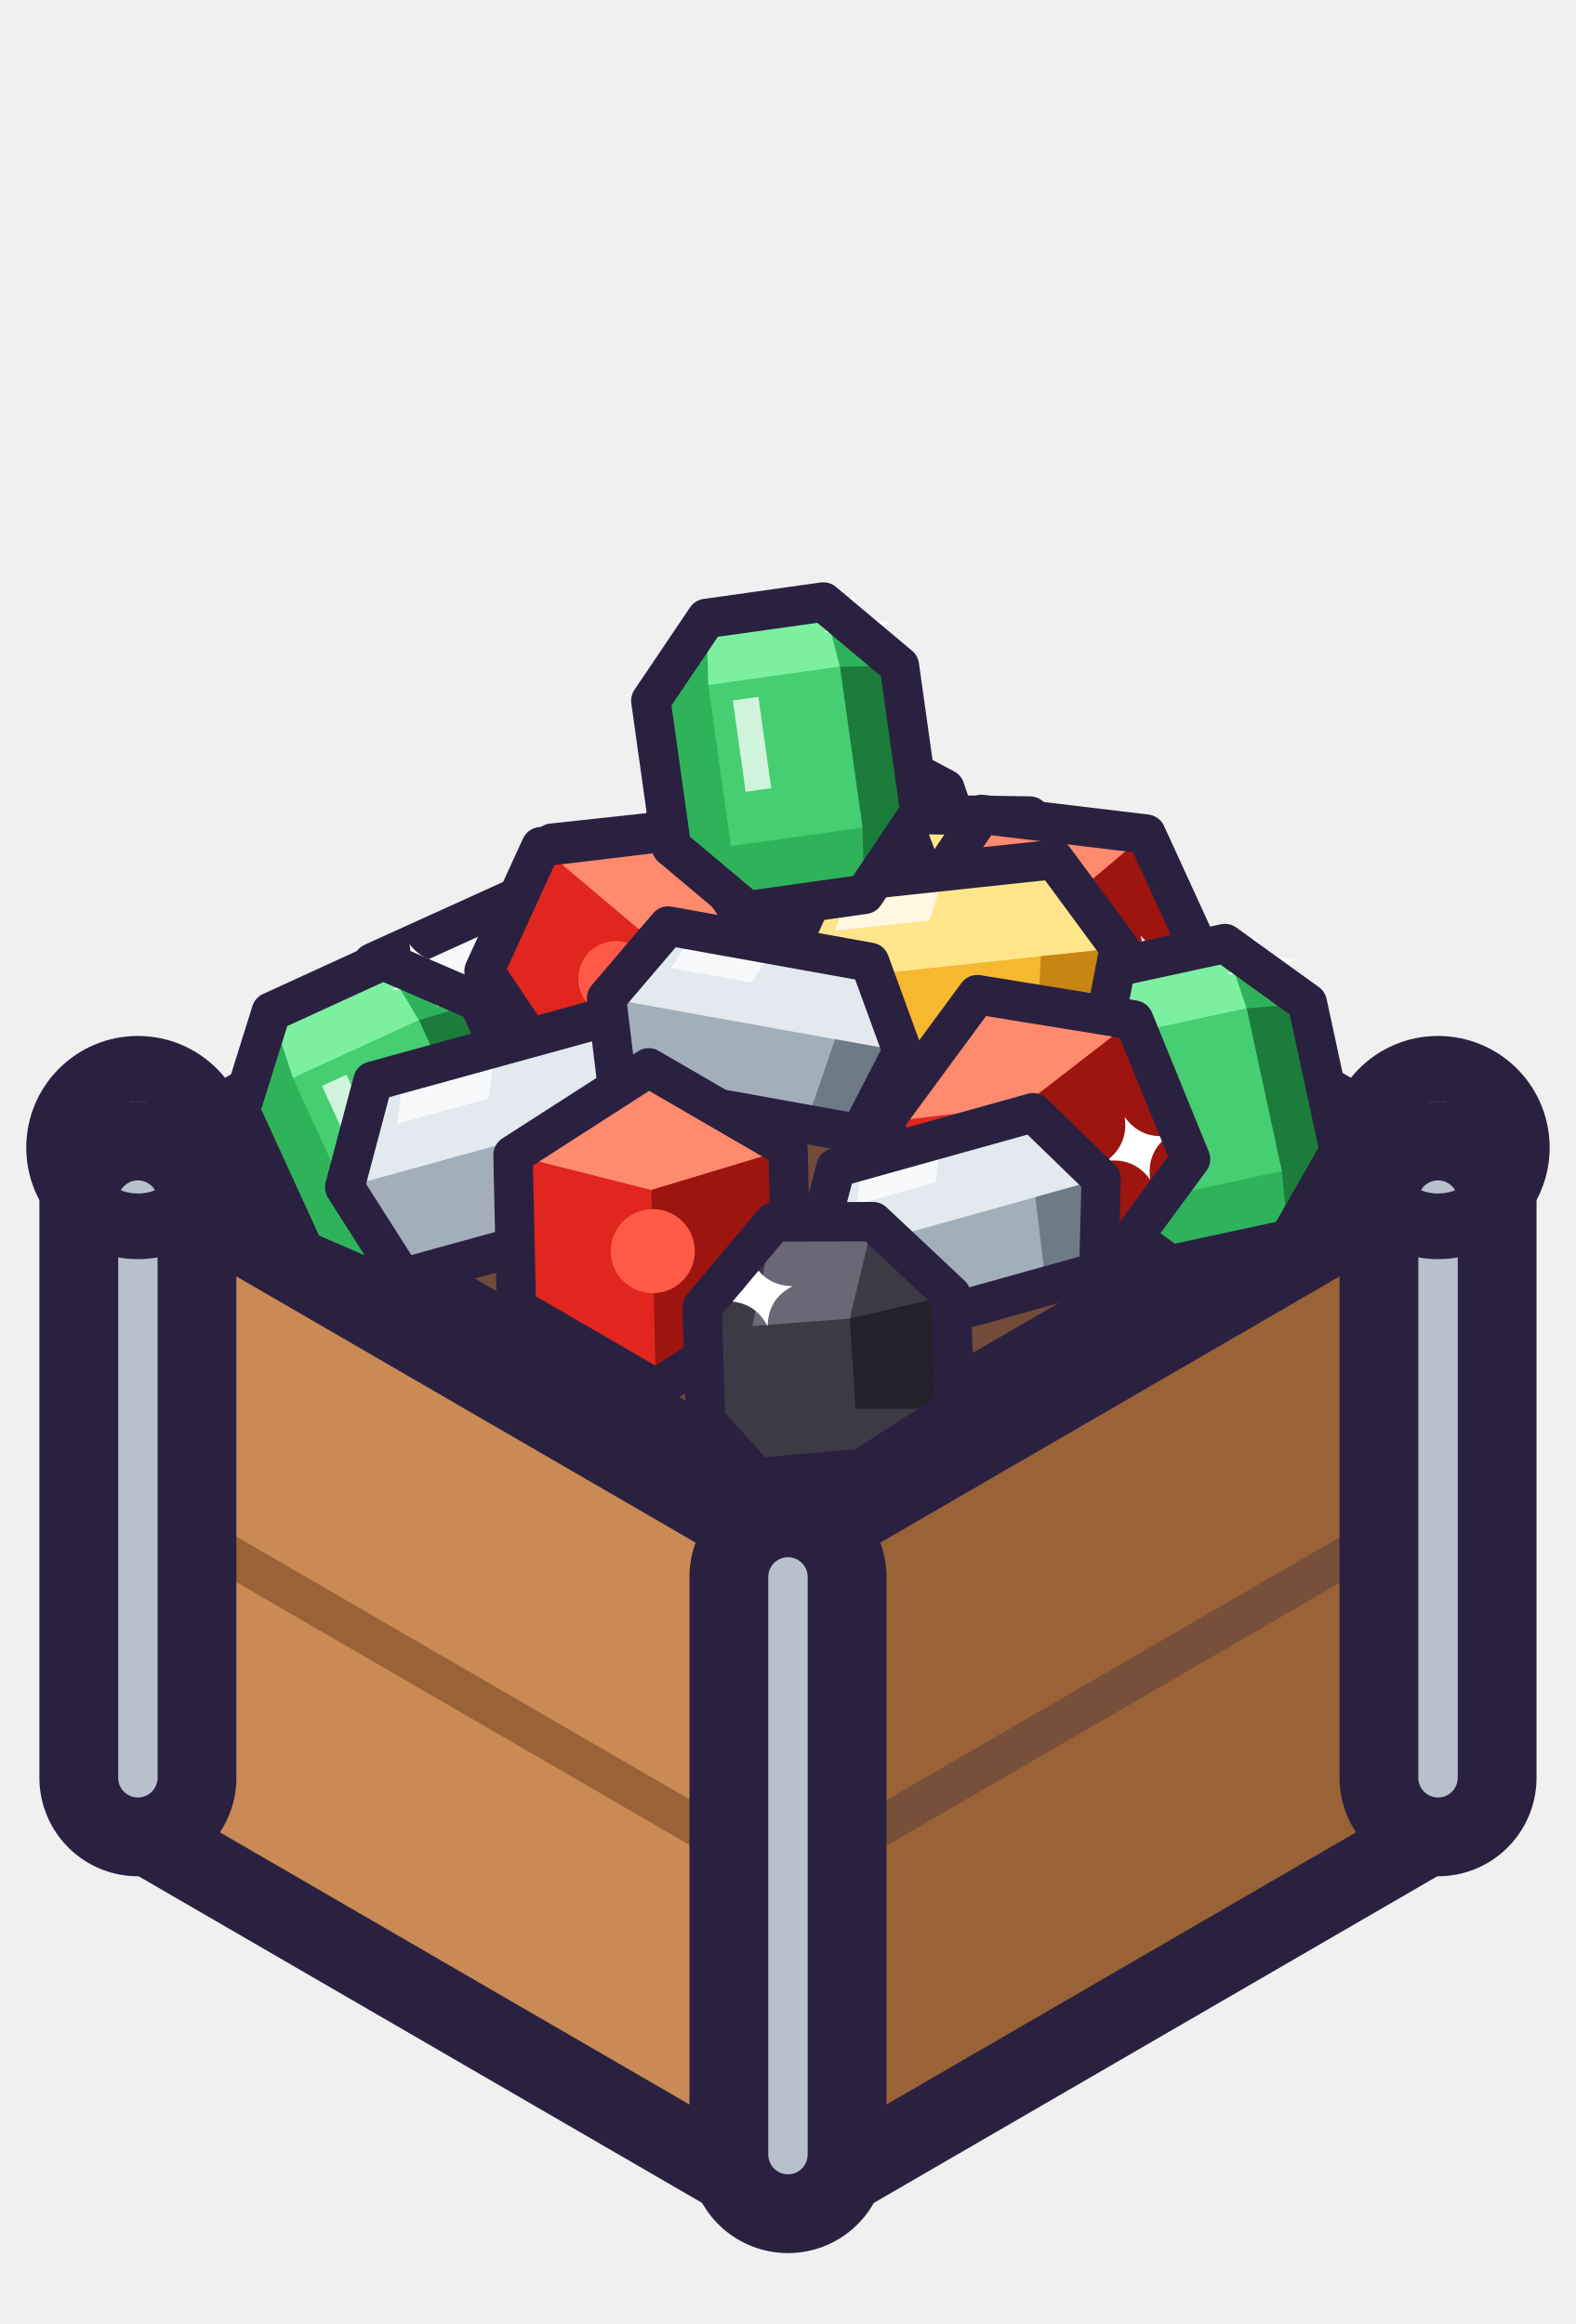
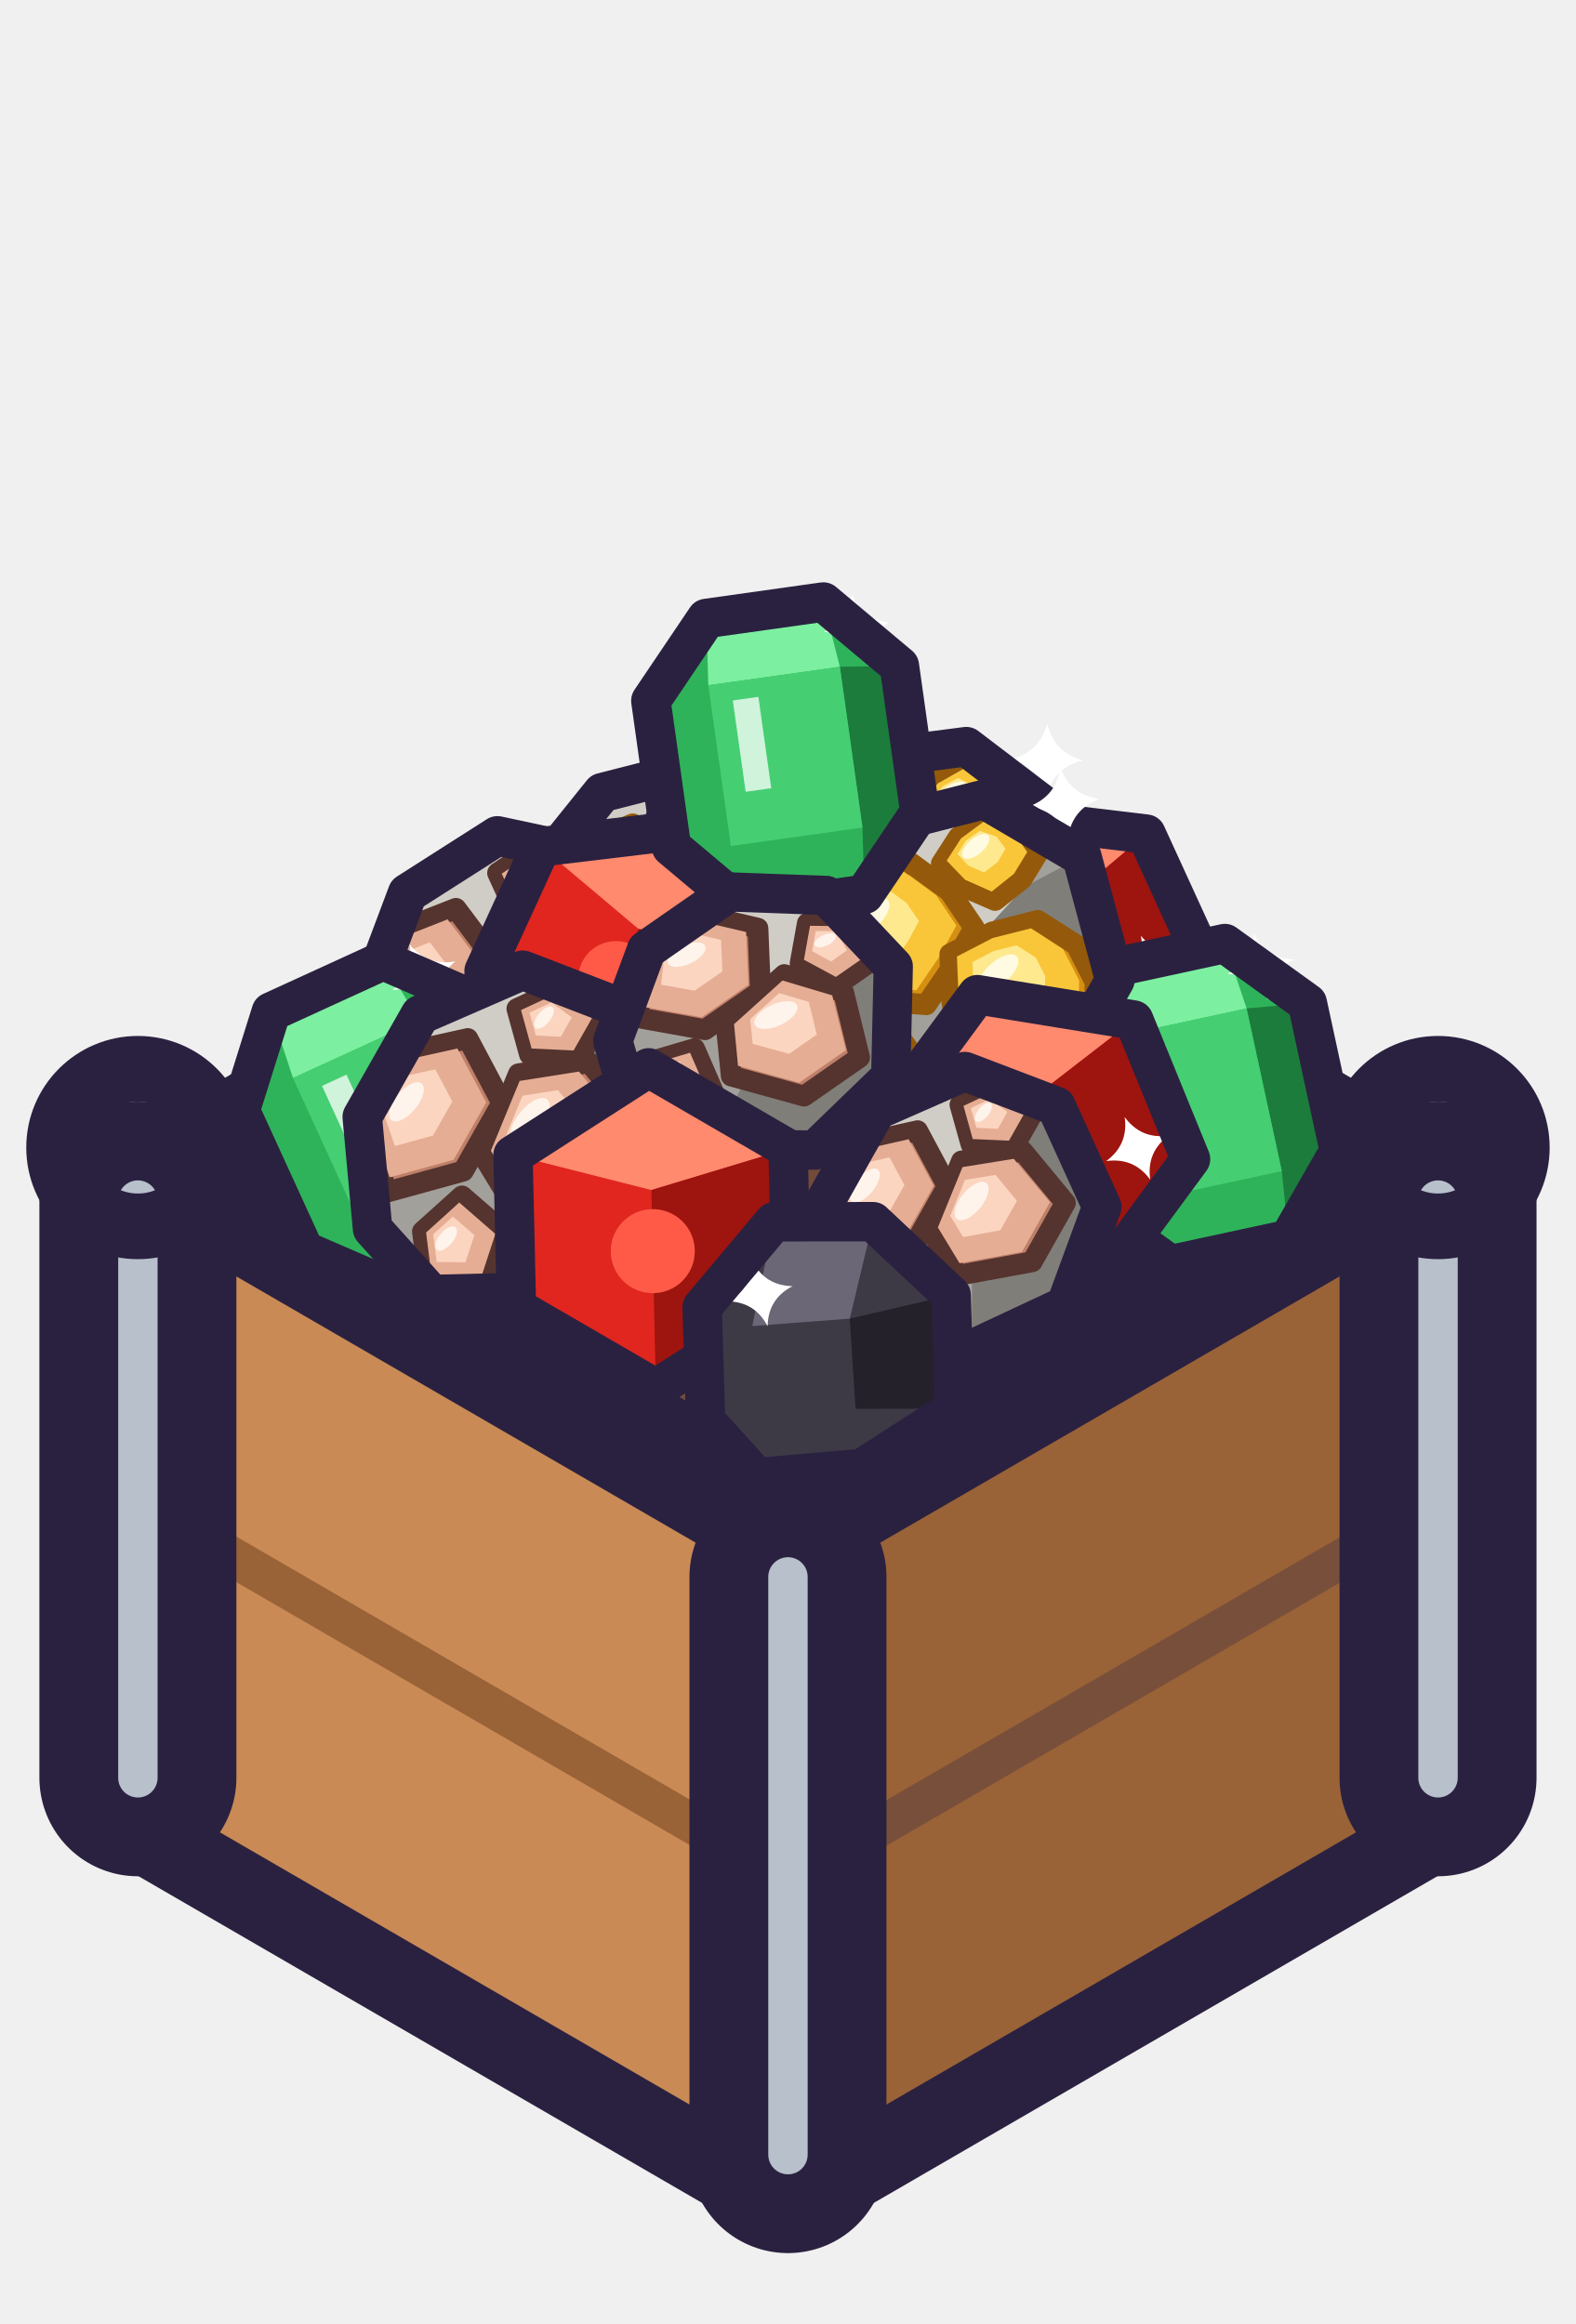
<svg xmlns="http://www.w3.org/2000/svg" width="120" height="177" viewBox="282 150 120 177" stroke-linejoin="round" stroke-linecap="round">
  <polygon points="342,210.7 391.5,239.4 342,268.1 292.5,239.4" fill="#d7a780" stroke="#2a2140" stroke-width="6" />
  <polygon points="391.5,289.4 342,318.1 342,268.1 391.5,239.4" fill="#9a6237" stroke="#2a2140" stroke-width="6" />
  <polygon points="342,318.1 292.5,289.4 292.5,239.4 342,268.1" fill="#c98a55" stroke="#2a2140" stroke-width="6" />
  <polygon points="342,215.3 383.6,239.4 342,263.5 300.4,239.4" fill="#734b3a" stroke="#2a2140" stroke-width="4" />
  <path d="M294.2 265.4 L340.4 292.2" stroke="#9a6237" stroke-width="3" fill="none" />
  <path d="M343.7 292.2 L389.9 265.4" stroke="#784f3a" stroke-width="3" fill="none" />
  <path d="M292.5 285.4 L292.5 241.4" stroke="#2a2140" stroke-width="15" fill="none" />
  <path d="M292.5 285.4 L292.5 241.4" stroke="#b8c0cc" stroke-width="3" fill="none" />
  <path d="M342 314.1 L342 270.1" stroke="#2a2140" stroke-width="15" fill="none" />
  <path d="M342 314.1 L342 270.1" stroke="#b8c0cc" stroke-width="3" fill="none" />
  <path d="M391.5 285.4 L391.5 241.4" stroke="#2a2140" stroke-width="15" fill="none" />
  <path d="M391.5 285.4 L391.5 241.4" stroke="#b8c0cc" stroke-width="3" fill="none" />
  <g transform="translate(345 217.5) rotate(15) scale(0.306) translate(-50 -55)">
    <polygon points="16,66 22,36 46,18 72,24 88,48 82,78 54,88 26,84" fill="#3d3a46" />
    <polygon points="46,18 72,24 60,48 34,44" fill="#6b6776" />
    <polygon points="60,48 88,48 82,78 56,72" fill="#24212b" />
    <path d="M38 27 Q39.8 34.2 47 36 Q39.8 37.8 38 45 Q36.2 37.8 29 36 Q36.2 34.2 38 27 Z" fill="#ffffff" />
    <polygon points="16,66 22,36 46,18 72,24 88,48 82,78 54,88 26,84" fill="none" stroke="#2a2140" stroke-width="9.8" />
  </g>
  <g transform="translate(351.1 219.7) rotate(0.8) scale(0.307) translate(-50 -55)">
-     <polygon points="20,30 80,30 94,54 86,80 14,80 6,54" fill="#f5b82e" />
-     <polygon points="20,30 80,30 94,54 6,54" fill="#ffe68a" />
-     <polygon points="74,54 94,54 86,80 70,80" fill="#c98512" />
-     <polygon points="26,35 50,35 47,42 23,42" fill="#ffffff" opacity="0.75" />
-     <polygon points="20,30 80,30 94,54 86,80 14,80 6,54" fill="none" stroke="#2a2140" stroke-width="9.8" />
+     <polygon points="10,66 15,38 36,17 64,13 87,30 92,62 74,87 44,92 20,86" fill="#a2a09a" />
+     <polygon points="36,17 64,13 72,36 56,50 30,48 22,34" fill="#cfcdc6" />
+     <polygon points="72,36 87,30 92,62 74,87 44,92 56,50" fill="#7f7e79" />
+     <polygon points="58,45 51.6,54.1 43.9,63.1 31,60.7 18.7,56.4 18.5,45 20,34.4 31.5,30.6 43.8,27 52.8,35.2" fill="#d58f12" stroke="#94590a" stroke-width="5.2" stroke-linejoin="round" />
+     <polygon points="53.6,44 48.2,51.7 41.8,59.2 30.9,57.2 20.6,53.6 20.4,44 21.7,35.1 31.4,31.9 41.7,28.9 49.3,35.8" fill="#f9c63a" />
+     <polygon points="44.3,41.9 41.1,46.5 37.3,51 30.8,49.8 24.7,47.6 24.6,41.9 25.3,36.6 31.1,34.7 37.2,32.9 41.7,37" fill="#ffe98f" />
+     <ellipse cx="31.5" cy="39.6" rx="6.7" ry="3.2" transform="rotate(-35 31.5 39.6)" fill="#fffbe3" />
+     <polygon points="87,62 85.5,73.4 73.3,76.7 61.7,79.5 50.8,73.2 50.4,62 51.2,51 62.4,46.6 74.2,44.9 83.2,52.1" fill="#d58f12" stroke="#94590a" stroke-width="5.2" stroke-linejoin="round" />
+     <polygon points="83,61.1 81.8,70.7 71.5,73.4 61.8,75.8 52.6,70.5 52.3,61.1 52.9,51.8 62.4,48.1 72.3,46.7 79.8,52.8" fill="#f9c63a" />
+     <polygon points="74.6,59.1 73.8,64.8 67.7,66.5 61.9,67.9 56.5,64.7 56.3,59.1 56.7,53.6 62.3,51.4 68.2,50.6 72.7,54.2" fill="#ffe98f" />
+     <ellipse cx="62.9" cy="57" rx="6.2" ry="2.9" transform="rotate(-35 62.9 57)" fill="#fffbe3" />
+     <polygon points="76,28 71.3,34.1 64,38.7 56.4,34.4 51.5,28 56.5,21.8 64,17.5 72.1,21.3" fill="#d58f12" stroke="#94590a" stroke-width="5.2" stroke-linejoin="round" />
+     <polygon points="73.4,27.4 69.5,32.5 63.4,36.4 57,32.7 52.9,27.4 57.1,22.2 63.4,18.5 70.2,21.7" fill="#f9c63a" />
+     <polygon points="68,26 65.7,29.1 62,31.4 58.2,29.2 55.8,26 58.3,22.9 62,20.8 66.1,22.7" fill="#ffe98f" />
+     <ellipse cx="60.6" cy="24.6" rx="4.2" ry="2" transform="rotate(-35 60.6 24.6)" fill="#fffbe3" />
+     <polygon points="40,77 34.9,83.1 26.4,86.3 19.9,80.6 18.7,72.9 26.8,69.3 36,69.8" fill="#d58f12" stroke="#94590a" stroke-width="5.2" stroke-linejoin="round" />
+     <polygon points="37.7,76.5 33.4,81.6 26.3,84.3 20.8,79.5 19.8,73 26.6,70 34.3,70.4" fill="#f9c63a" />
+     <polygon points="32.8,75.3 30.2,78.3 26,79.9 22.7,77.1 22.1,73.2 26.2,71.4 30.8,71.7" fill="#ffe98f" />
+     <ellipse cx="26" cy="74" rx="3.6" ry="1.7" transform="rotate(-35 26 74)" fill="#fffbe3" />
+     <path d="M84 7 Q85.8 14.2 93 16 Q85.8 17.8 84 25 Q82.2 17.8 75 16 Q82.2 14.2 84 7 Z" fill="#ffffff" />
+     <polygon points="10,66 15,38 36,17 64,13 87,30 92,62 74,87 44,92 20,86" fill="none" stroke="#2a2140" stroke-width="9.8" />
  </g>
  <g transform="translate(332.6 219.9) rotate(-6.2) scale(0.263) translate(-50 -55)">
-     <polygon points="20,30 80,30 94,54 86,80 14,80 6,54" fill="#f5b82e" />
-     <polygon points="20,30 80,30 94,54 6,54" fill="#ffe68a" />
-     <polygon points="74,54 94,54 86,80 70,80" fill="#c98512" />
-     <polygon points="26,35 50,35 47,42 23,42" fill="#ffffff" opacity="0.75" />
-     <polygon points="20,30 80,30 94,54 86,80 14,80 6,54" fill="none" stroke="#2a2140" stroke-width="11.4" />
+     <polygon points="10,66 15,38 36,17 64,13 87,30 92,62 74,87 44,92 20,86" fill="#a2a09a" />
+     <polygon points="36,17 64,13 72,36 56,50 30,48 22,34" fill="#cfcdc6" />
+     <polygon points="72,36 87,30 92,62 74,87 44,92 56,50" fill="#7f7e79" />
+     <polygon points="58,45 51.6,54.1 43.9,63.1 31,60.7 18.7,56.4 18.5,45 20,34.4 31.5,30.6 43.8,27 52.8,35.2" fill="#d58f12" stroke="#94590a" stroke-width="6.1" stroke-linejoin="round" />
+     <polygon points="53.6,44 48.2,51.7 41.8,59.2 30.9,57.2 20.6,53.6 20.4,44 21.7,35.1 31.4,31.9 41.7,28.9 49.3,35.8" fill="#f9c63a" />
+     <polygon points="44.3,41.9 41.1,46.5 37.3,51 30.8,49.8 24.7,47.6 24.6,41.9 25.3,36.6 31.1,34.7 37.2,32.9 41.7,37" fill="#ffe98f" />
+     <ellipse cx="31.5" cy="39.6" rx="6.7" ry="3.2" transform="rotate(-35 31.5 39.6)" fill="#fffbe3" />
+     <polygon points="87,62 85.5,73.4 73.3,76.7 61.7,79.5 50.8,73.2 50.4,62 51.2,51 62.4,46.6 74.2,44.9 83.2,52.1" fill="#d58f12" stroke="#94590a" stroke-width="6.1" stroke-linejoin="round" />
+     <polygon points="83,61.1 81.8,70.7 71.5,73.4 61.8,75.8 52.6,70.5 52.3,61.1 52.9,51.8 62.4,48.1 72.3,46.7 79.8,52.8" fill="#f9c63a" />
+     <polygon points="74.6,59.1 73.8,64.8 67.7,66.5 61.9,67.9 56.5,64.7 56.3,59.1 56.7,53.6 62.3,51.4 68.2,50.6 72.7,54.2" fill="#ffe98f" />
+     <ellipse cx="62.9" cy="57" rx="6.2" ry="2.9" transform="rotate(-35 62.9 57)" fill="#fffbe3" />
+     <polygon points="76,28 71.3,34.1 64,38.7 56.4,34.4 51.5,28 56.5,21.8 64,17.5 72.1,21.3" fill="#d58f12" stroke="#94590a" stroke-width="6.1" stroke-linejoin="round" />
+     <polygon points="73.4,27.4 69.5,32.5 63.4,36.4 57,32.7 52.9,27.4 57.1,22.2 63.4,18.5 70.2,21.7" fill="#f9c63a" />
+     <polygon points="68,26 65.7,29.1 62,31.4 58.2,29.2 55.8,26 58.3,22.9 62,20.8 66.1,22.7" fill="#ffe98f" />
+     <ellipse cx="60.6" cy="24.6" rx="4.2" ry="2" transform="rotate(-35 60.6 24.6)" fill="#fffbe3" />
+     <polygon points="40,77 34.9,83.1 26.4,86.3 19.9,80.6 18.7,72.9 26.8,69.3 36,69.8" fill="#d58f12" stroke="#94590a" stroke-width="6.1" stroke-linejoin="round" />
+     <polygon points="37.7,76.5 33.4,81.6 26.3,84.3 20.8,79.5 19.8,73 26.6,70 34.3,70.4" fill="#f9c63a" />
+     <polygon points="32.8,75.3 30.2,78.3 26,79.9 22.7,77.1 22.1,73.2 26.2,71.4 30.8,71.7" fill="#ffe98f" />
+     <ellipse cx="26" cy="74" rx="3.6" ry="1.7" transform="rotate(-35 26 74)" fill="#fffbe3" />
+     <path d="M84 7 Q85.8 14.2 93 16 Q85.8 17.8 84 25 Q82.2 17.8 75 16 Q82.2 14.2 84 7 Z" fill="#ffffff" />
+     <polygon points="10,66 15,38 36,17 64,13 87,30 92,62 74,87 44,92 20,86" fill="none" stroke="#2a2140" stroke-width="11.4" />
  </g>
  <g transform="translate(362.6 224.8) rotate(-24.6) scale(0.299) translate(-50 -55)">
    <polygon points="50,8 86,30 86,70 50,92 14,70 14,30" fill="#e0261f" />
    <polygon points="50,8 86,30 50,40 14,30" fill="#ff8a6e" />
    <polygon points="86,30 86,70 50,92 50,40" fill="#9e140f" />
    <circle cx="50" cy="56" r="11" fill="#ff5a48" />
    <path d="M74 53 Q75.8 60.2 83 62 Q75.8 63.8 74 71 Q72.2 63.8 65 62 Q72.2 60.2 74 53 Z" fill="#ffffff" />
    <polygon points="50,8 86,30 86,70 50,92 14,70 14,30" fill="none" stroke="#2a2140" stroke-width="10" />
  </g>
  <g transform="translate(321.2 226.3) rotate(-24.4) scale(0.287) translate(-50 -55)">
-     <polygon points="20,30 80,30 94,54 86,80 14,80 6,54" fill="#a3aebb" />
-     <polygon points="20,30 80,30 94,54 6,54" fill="#e3e9ef" />
-     <polygon points="74,54 94,54 86,80 70,80" fill="#6f7a87" />
-     <polygon points="26,35 50,35 47,42 23,42" fill="#ffffff" opacity="0.75" />
-     <polygon points="20,30 80,30 94,54 86,80 14,80 6,54" fill="none" stroke="#2a2140" stroke-width="10.5" />
+     <polygon points="10,66 15,38 36,17 64,13 87,30 92,62 74,87 44,92 20,86" fill="#a2a09a" />
+     <polygon points="36,17 64,13 72,36 56,50 30,48 22,34" fill="#cfcdc6" />
+     <polygon points="72,36 87,30 92,62 74,87 44,92 56,50" fill="#7f7e79" />
+     <polygon points="15,42 27,25 46,26 50,44 36,58 16,58" fill="#bf7f68" stroke="#55332e" stroke-width="5.6" stroke-linejoin="round" />
+     <polygon points="16.8,41.1 26.9,26.9 42.8,27.7 46.2,42.8 34.4,54.6 17.6,54.6" fill="#e5ad94" />
+     <polygon points="20.5,39.3 26.5,30.8 36,31.3 38,40.3 31,47.3 21,47.3" fill="#fbd5c0" />
+     <ellipse cx="26.8" cy="37.3" rx="6" ry="2.8" transform="rotate(-35 26.8 37.3)" fill="#fff4ec" />
+     <polygon points="42,56 56,38 74,40 82,58 68,72 46,70" fill="#bf7f68" stroke="#55332e" stroke-width="5.6" stroke-linejoin="round" />
+     <polygon points="44.1,54.9 55.8,39.8 70.9,41.5 77.7,56.6 65.9,68.4 47.4,66.7" fill="#e5ad94" />
+     <polygon points="48.5,52.6 55.5,43.6 64.5,44.6 68.5,53.6 61.5,60.6 50.5,59.6" fill="#fbd5c0" />
+     <ellipse cx="55.7" cy="50.1" rx="6.8" ry="3.2" transform="rotate(-35 55.7 50.1)" fill="#fff4ec" />
+     <polygon points="22,70 34,64 42,76 34,88 20,84" fill="#bf7f68" stroke="#55332e" stroke-width="5.6" stroke-linejoin="round" />
+     <polygon points="22.8,70.5 32.9,65.4 39.6,75.5 32.9,85.6 21.1,82.2" fill="#e5ad94" />
+     <polygon points="24.4,71.4 30.4,68.4 34.4,74.4 30.4,80.4 23.4,78.4" fill="#fbd5c0" />
+     <ellipse cx="27.3" cy="73.3" rx="3.7" ry="1.8" transform="rotate(-35 27.3 73.3)" fill="#fff4ec" />
+     <polygon points="60,22 72,20 80,30 72,38 60,34" fill="#bf7f68" stroke="#55332e" stroke-width="5.6" stroke-linejoin="round" />
+     <polygon points="60.9,22.6 71,20.9 77.7,29.3 71,36 60.9,32.7" fill="#e5ad94" />
+     <polygon points="62.8,23.8 68.8,22.8 72.8,27.8 68.8,31.8 62.8,29.8" fill="#fbd5c0" />
+     <ellipse cx="66" cy="26" rx="3.4" ry="1.6" transform="rotate(-35 66 26)" fill="#fff4ec" />
+     <polygon points="10,66 15,38 36,17 64,13 87,30 92,62 74,87 44,92 20,86" fill="none" stroke="#2a2140" stroke-width="10.5" />
  </g>
  <g transform="translate(342.8 217.1) rotate(-20.8) scale(0.266) translate(-50 -55)">
    <polygon points="34,10 66,10 84,30 84,70 66,90 34,90 16,70 16,30" fill="#2fb35a" />
    <polygon points="34,10 66,10 68,28 32,28" fill="#7cf0a0" />
    <polygon points="68,28 84,30 84,70 66,90 68,72" fill="#1c7c3c" />
    <polygon points="32,28 68,28 68,72 32,72" fill="#45cf72" />
    <polygon points="38,33 45,33 45,58 38,58" fill="#ffffff" opacity="0.75" />
    <path d="M74 9 Q75.8 16.2 83 18 Q75.8 19.8 74 27 Q72.2 19.8 65 18 Q72.2 16.2 74 9 Z" fill="#ffffff" />
    <polygon points="34,10 66,10 84,30 84,70 66,90 34,90 16,70 16,30" fill="none" stroke="#2a2140" stroke-width="11.3" />
  </g>
  <g transform="translate(373.5 235.5) rotate(-12.2) scale(0.288) translate(-50 -55)">
    <polygon points="34,10 66,10 84,30 84,70 66,90 34,90 16,70 16,30" fill="#2fb35a" />
    <polygon points="34,10 66,10 68,28 32,28" fill="#7cf0a0" />
    <polygon points="68,28 84,30 84,70 66,90 68,72" fill="#1c7c3c" />
    <polygon points="32,28 68,28 68,72 32,72" fill="#45cf72" />
    <polygon points="38,33 45,33 45,58 38,58" fill="#ffffff" opacity="0.75" />
    <path d="M74 9 Q75.8 16.2 83 18 Q75.8 19.8 74 27 Q72.2 19.8 65 18 Q72.2 16.2 74 9 Z" fill="#ffffff" />
    <polygon points="34,10 66,10 84,30 84,70 66,90 34,90 16,70 16,30" fill="none" stroke="#2a2140" stroke-width="10.4" />
  </g>
  <g transform="translate(312.4 237.1) rotate(-24.6) scale(0.293) translate(-50 -55)">
    <polygon points="34,10 66,10 84,30 84,70 66,90 34,90 16,70 16,30" fill="#2fb35a" />
    <polygon points="34,10 66,10 68,28 32,28" fill="#7cf0a0" />
    <polygon points="68,28 84,30 84,70 66,90 68,72" fill="#1c7c3c" />
    <polygon points="32,28 68,28 68,72 32,72" fill="#45cf72" />
    <polygon points="38,33 45,33 45,58 38,58" fill="#ffffff" opacity="0.75" />
    <path d="M74 9 Q75.8 16.2 83 18 Q75.8 19.8 74 27 Q72.2 19.8 65 18 Q72.2 16.2 74 9 Z" fill="#ffffff" />
    <polygon points="34,10 66,10 84,30 84,70 66,90 34,90 16,70 16,30" fill="none" stroke="#2a2140" stroke-width="10.2" />
  </g>
  <g transform="translate(354.1 223.9) rotate(-6.1) scale(0.301) translate(-50 -55)">
-     <polygon points="20,30 80,30 94,54 86,80 14,80 6,54" fill="#f5b82e" />
-     <polygon points="20,30 80,30 94,54 6,54" fill="#ffe68a" />
-     <polygon points="74,54 94,54 86,80 70,80" fill="#c98512" />
-     <polygon points="26,35 50,35 47,42 23,42" fill="#ffffff" opacity="0.75" />
-     <polygon points="20,30 80,30 94,54 86,80 14,80 6,54" fill="none" stroke="#2a2140" stroke-width="10" />
+     <polygon points="10,66 15,38 36,17 64,13 87,30 92,62 74,87 44,92 20,86" fill="#a2a09a" />
+     <polygon points="36,17 64,13 72,36 56,50 30,48 22,34" fill="#cfcdc6" />
+     <polygon points="72,36 87,30 92,62 74,87 44,92 56,50" fill="#7f7e79" />
+     <polygon points="58,45 51.6,54.1 43.9,63.1 31,60.7 18.7,56.4 18.5,45 20,34.4 31.5,30.6 43.8,27 52.8,35.2" fill="#d58f12" stroke="#94590a" stroke-width="5.3" stroke-linejoin="round" />
+     <polygon points="53.6,44 48.2,51.7 41.8,59.2 30.9,57.2 20.6,53.6 20.4,44 21.7,35.1 31.4,31.9 41.7,28.9 49.3,35.8" fill="#f9c63a" />
+     <polygon points="44.3,41.9 41.1,46.5 37.3,51 30.8,49.8 24.7,47.6 24.6,41.9 25.3,36.6 31.1,34.7 37.2,32.9 41.7,37" fill="#ffe98f" />
+     <ellipse cx="31.5" cy="39.6" rx="6.7" ry="3.2" transform="rotate(-35 31.5 39.6)" fill="#fffbe3" />
+     <polygon points="87,62 85.5,73.4 73.3,76.7 61.7,79.5 50.8,73.2 50.4,62 51.2,51 62.4,46.6 74.2,44.9 83.2,52.1" fill="#d58f12" stroke="#94590a" stroke-width="5.3" stroke-linejoin="round" />
+     <polygon points="83,61.1 81.8,70.7 71.5,73.4 61.8,75.8 52.6,70.5 52.3,61.1 52.9,51.8 62.4,48.1 72.3,46.7 79.8,52.8" fill="#f9c63a" />
+     <polygon points="74.6,59.1 73.8,64.8 67.7,66.5 61.9,67.9 56.5,64.7 56.3,59.1 56.7,53.6 62.3,51.4 68.2,50.6 72.7,54.2" fill="#ffe98f" />
+     <ellipse cx="62.9" cy="57" rx="6.2" ry="2.9" transform="rotate(-35 62.9 57)" fill="#fffbe3" />
+     <polygon points="76,28 71.3,34.1 64,38.7 56.4,34.4 51.5,28 56.5,21.8 64,17.5 72.1,21.3" fill="#d58f12" stroke="#94590a" stroke-width="5.3" stroke-linejoin="round" />
+     <polygon points="73.4,27.4 69.5,32.5 63.4,36.4 57,32.7 52.9,27.4 57.1,22.2 63.4,18.5 70.2,21.7" fill="#f9c63a" />
+     <polygon points="68,26 65.7,29.1 62,31.4 58.2,29.2 55.8,26 58.3,22.9 62,20.8 66.1,22.7" fill="#ffe98f" />
+     <ellipse cx="60.6" cy="24.6" rx="4.2" ry="2" transform="rotate(-35 60.6 24.6)" fill="#fffbe3" />
+     <polygon points="40,77 34.9,83.1 26.4,86.3 19.9,80.6 18.7,72.9 26.8,69.3 36,69.8" fill="#d58f12" stroke="#94590a" stroke-width="5.3" stroke-linejoin="round" />
+     <polygon points="37.7,76.5 33.4,81.6 26.3,84.3 20.8,79.5 19.8,73 26.6,70 34.3,70.4" fill="#f9c63a" />
+     <polygon points="32.8,75.3 30.2,78.3 26,79.9 22.7,77.1 22.1,73.2 26.2,71.4 30.8,71.7" fill="#ffe98f" />
+     <ellipse cx="26" cy="74" rx="3.6" ry="1.7" transform="rotate(-35 26 74)" fill="#fffbe3" />
+     <path d="M84 7 Q85.8 14.2 93 16 Q85.8 17.8 84 25 Q82.2 17.8 75 16 Q82.2 14.2 84 7 Z" fill="#ffffff" />
+     <polygon points="10,66 15,38 36,17 64,13 87,30 92,62 74,87 44,92 20,86" fill="none" stroke="#2a2140" stroke-width="10" />
  </g>
  <g transform="translate(329 224.3) rotate(24.6) scale(0.26) translate(-50 -55)">
    <polygon points="50,8 86,30 86,70 50,92 14,70 14,30" fill="#e0261f" />
    <polygon points="50,8 86,30 50,40 14,30" fill="#ff8a6e" />
    <polygon points="86,30 86,70 50,92 50,40" fill="#9e140f" />
    <circle cx="50" cy="56" r="11" fill="#ff5a48" />
    <path d="M74 53 Q75.8 60.2 83 62 Q75.8 63.8 74 71 Q72.2 63.8 65 62 Q72.2 60.2 74 53 Z" fill="#ffffff" />
    <polygon points="50,8 86,30 86,70 50,92 14,70 14,30" fill="none" stroke="#2a2140" stroke-width="11.6" />
  </g>
  <g transform="translate(321.1 237.2) rotate(-15.4) scale(0.301) translate(-50 -55)">
-     <polygon points="20,30 80,30 94,54 86,80 14,80 6,54" fill="#a3aebb" />
-     <polygon points="20,30 80,30 94,54 6,54" fill="#e3e9ef" />
-     <polygon points="74,54 94,54 86,80 70,80" fill="#6f7a87" />
-     <polygon points="26,35 50,35 47,42 23,42" fill="#ffffff" opacity="0.75" />
-     <polygon points="20,30 80,30 94,54 86,80 14,80 6,54" fill="none" stroke="#2a2140" stroke-width="10" />
+     <polygon points="10,66 15,38 36,17 64,13 87,30 92,62 74,87 44,92 20,86" fill="#a2a09a" />
+     <polygon points="36,17 64,13 72,36 56,50 30,48 22,34" fill="#cfcdc6" />
+     <polygon points="72,36 87,30 92,62 74,87 44,92 56,50" fill="#7f7e79" />
+     <polygon points="15,42 27,25 46,26 50,44 36,58 16,58" fill="#bf7f68" stroke="#55332e" stroke-width="5.3" stroke-linejoin="round" />
+     <polygon points="16.8,41.1 26.9,26.9 42.8,27.7 46.2,42.8 34.4,54.6 17.6,54.6" fill="#e5ad94" />
+     <polygon points="20.5,39.3 26.5,30.8 36,31.3 38,40.3 31,47.3 21,47.3" fill="#fbd5c0" />
+     <ellipse cx="26.8" cy="37.3" rx="6" ry="2.8" transform="rotate(-35 26.8 37.3)" fill="#fff4ec" />
+     <polygon points="42,56 56,38 74,40 82,58 68,72 46,70" fill="#bf7f68" stroke="#55332e" stroke-width="5.3" stroke-linejoin="round" />
+     <polygon points="44.1,54.9 55.8,39.8 70.9,41.5 77.7,56.6 65.9,68.4 47.4,66.7" fill="#e5ad94" />
+     <polygon points="48.5,52.6 55.5,43.6 64.5,44.6 68.5,53.6 61.5,60.6 50.5,59.6" fill="#fbd5c0" />
+     <ellipse cx="55.7" cy="50.1" rx="6.8" ry="3.2" transform="rotate(-35 55.7 50.1)" fill="#fff4ec" />
+     <polygon points="22,70 34,64 42,76 34,88 20,84" fill="#bf7f68" stroke="#55332e" stroke-width="5.3" stroke-linejoin="round" />
+     <polygon points="22.8,70.5 32.9,65.4 39.6,75.5 32.9,85.6 21.1,82.2" fill="#e5ad94" />
+     <polygon points="24.4,71.4 30.4,68.4 34.4,74.4 30.4,80.4 23.4,78.4" fill="#fbd5c0" />
+     <ellipse cx="27.3" cy="73.3" rx="3.7" ry="1.8" transform="rotate(-35 27.3 73.3)" fill="#fff4ec" />
+     <polygon points="60,22 72,20 80,30 72,38 60,34" fill="#bf7f68" stroke="#55332e" stroke-width="5.3" stroke-linejoin="round" />
+     <polygon points="60.9,22.6 71,20.9 77.7,29.3 71,36 60.9,32.7" fill="#e5ad94" />
+     <polygon points="62.8,23.8 68.8,22.8 72.8,27.8 68.8,31.8 62.8,29.8" fill="#fbd5c0" />
+     <ellipse cx="66" cy="26" rx="3.4" ry="1.6" transform="rotate(-35 66 26)" fill="#fff4ec" />
+     <polygon points="10,66 15,38 36,17 64,13 87,30 92,62 74,87 44,92 20,86" fill="none" stroke="#2a2140" stroke-width="10" />
  </g>
  <g transform="translate(361.5 238.2) rotate(-22.2) scale(0.286) translate(-50 -55)">
    <polygon points="50,8 86,30 86,70 50,92 14,70 14,30" fill="#e0261f" />
    <polygon points="50,8 86,30 50,40 14,30" fill="#ff8a6e" />
    <polygon points="86,30 86,70 50,92 50,40" fill="#9e140f" />
    <circle cx="50" cy="56" r="11" fill="#ff5a48" />
    <path d="M74 53 Q75.8 60.2 83 62 Q75.8 63.8 74 71 Q72.2 63.8 65 62 Q72.2 60.2 74 53 Z" fill="#ffffff" />
    <polygon points="50,8 86,30 86,70 50,92 14,70 14,30" fill="none" stroke="#2a2140" stroke-width="10.5" />
  </g>
  <g transform="translate(342 209) rotate(-8) scale(0.281) translate(-50 -55)">
    <polygon points="34,10 66,10 84,30 84,70 66,90 34,90 16,70 16,30" fill="#2fb35a" />
    <polygon points="34,10 66,10 68,28 32,28" fill="#7cf0a0" />
    <polygon points="68,28 84,30 84,70 66,90 68,72" fill="#1c7c3c" />
    <polygon points="32,28 68,28 68,72 32,72" fill="#45cf72" />
    <polygon points="38,33 45,33 45,58 38,58" fill="#ffffff" opacity="0.75" />
    <path d="M74 9 Q75.8 16.2 83 18 Q75.8 19.8 74 27 Q72.2 19.8 65 18 Q72.2 16.2 74 9 Z" fill="#ffffff" />
    <polygon points="34,10 66,10 84,30 84,70 66,90 34,90 16,70 16,30" fill="none" stroke="#2a2140" stroke-width="10.7" />
  </g>
  <g transform="translate(339.4 228.3) rotate(10.2) scale(0.26) translate(-50 -55)">
-     <polygon points="20,30 80,30 94,54 86,80 14,80 6,54" fill="#a3aebb" />
-     <polygon points="20,30 80,30 94,54 6,54" fill="#e3e9ef" />
-     <polygon points="74,54 94,54 86,80 70,80" fill="#6f7a87" />
-     <polygon points="26,35 50,35 47,42 23,42" fill="#ffffff" opacity="0.75" />
-     <polygon points="20,30 80,30 94,54 86,80 14,80 6,54" fill="none" stroke="#2a2140" stroke-width="11.5" />
+     <polygon points="10,66 15,38 36,17 64,13 87,30 92,62 74,87 44,92 20,86" fill="#a2a09a" />
+     <polygon points="36,17 64,13 72,36 56,50 30,48 22,34" fill="#cfcdc6" />
+     <polygon points="72,36 87,30 92,62 74,87 44,92 56,50" fill="#7f7e79" />
+     <polygon points="15,42 27,25 46,26 50,44 36,58 16,58" fill="#bf7f68" stroke="#55332e" stroke-width="6.1" stroke-linejoin="round" />
+     <polygon points="16.8,41.1 26.9,26.9 42.8,27.7 46.2,42.8 34.4,54.6 17.6,54.6" fill="#e5ad94" />
+     <polygon points="20.5,39.3 26.5,30.8 36,31.3 38,40.3 31,47.3 21,47.3" fill="#fbd5c0" />
+     <ellipse cx="26.8" cy="37.3" rx="6" ry="2.8" transform="rotate(-35 26.8 37.3)" fill="#fff4ec" />
+     <polygon points="42,56 56,38 74,40 82,58 68,72 46,70" fill="#bf7f68" stroke="#55332e" stroke-width="6.1" stroke-linejoin="round" />
+     <polygon points="44.1,54.9 55.8,39.8 70.9,41.5 77.7,56.6 65.9,68.4 47.4,66.7" fill="#e5ad94" />
+     <polygon points="48.5,52.6 55.5,43.6 64.5,44.6 68.5,53.6 61.5,60.6 50.5,59.6" fill="#fbd5c0" />
+     <ellipse cx="55.7" cy="50.1" rx="6.8" ry="3.2" transform="rotate(-35 55.7 50.1)" fill="#fff4ec" />
+     <polygon points="22,70 34,64 42,76 34,88 20,84" fill="#bf7f68" stroke="#55332e" stroke-width="6.1" stroke-linejoin="round" />
+     <polygon points="22.8,70.5 32.9,65.4 39.6,75.5 32.9,85.6 21.1,82.2" fill="#e5ad94" />
+     <polygon points="24.4,71.4 30.4,68.4 34.4,74.4 30.4,80.4 23.4,78.4" fill="#fbd5c0" />
+     <ellipse cx="27.3" cy="73.3" rx="3.7" ry="1.8" transform="rotate(-35 27.3 73.3)" fill="#fff4ec" />
+     <polygon points="60,22 72,20 80,30 72,38 60,34" fill="#bf7f68" stroke="#55332e" stroke-width="6.1" stroke-linejoin="round" />
+     <polygon points="60.9,22.6 71,20.9 77.7,29.3 71,36 60.9,32.7" fill="#e5ad94" />
+     <polygon points="62.8,23.8 68.8,22.8 72.8,27.8 68.8,31.8 62.8,29.8" fill="#fbd5c0" />
+     <ellipse cx="66" cy="26" rx="3.4" ry="1.6" transform="rotate(-35 66 26)" fill="#fff4ec" />
+     <polygon points="10,66 15,38 36,17 64,13 87,30 92,62 74,87 44,92 20,86" fill="none" stroke="#2a2140" stroke-width="11.5" />
  </g>
  <g transform="translate(354.9 243.1) rotate(-15.6) scale(0.26) translate(-50 -55)">
-     <polygon points="20,30 80,30 94,54 86,80 14,80 6,54" fill="#a3aebb" />
-     <polygon points="20,30 80,30 94,54 6,54" fill="#e3e9ef" />
-     <polygon points="74,54 94,54 86,80 70,80" fill="#6f7a87" />
-     <polygon points="26,35 50,35 47,42 23,42" fill="#ffffff" opacity="0.75" />
-     <polygon points="20,30 80,30 94,54 86,80 14,80 6,54" fill="none" stroke="#2a2140" stroke-width="11.5" />
+     <polygon points="10,66 15,38 36,17 64,13 87,30 92,62 74,87 44,92 20,86" fill="#a2a09a" />
+     <polygon points="36,17 64,13 72,36 56,50 30,48 22,34" fill="#cfcdc6" />
+     <polygon points="72,36 87,30 92,62 74,87 44,92 56,50" fill="#7f7e79" />
+     <polygon points="15,42 27,25 46,26 50,44 36,58 16,58" fill="#bf7f68" stroke="#55332e" stroke-width="6.1" stroke-linejoin="round" />
+     <polygon points="16.8,41.1 26.9,26.9 42.8,27.7 46.2,42.8 34.4,54.6 17.6,54.6" fill="#e5ad94" />
+     <polygon points="20.5,39.3 26.5,30.8 36,31.3 38,40.3 31,47.3 21,47.3" fill="#fbd5c0" />
+     <ellipse cx="26.8" cy="37.3" rx="6" ry="2.8" transform="rotate(-35 26.8 37.3)" fill="#fff4ec" />
+     <polygon points="42,56 56,38 74,40 82,58 68,72 46,70" fill="#bf7f68" stroke="#55332e" stroke-width="6.1" stroke-linejoin="round" />
+     <polygon points="44.1,54.9 55.8,39.8 70.9,41.5 77.7,56.6 65.9,68.4 47.4,66.7" fill="#e5ad94" />
+     <polygon points="48.5,52.6 55.5,43.6 64.5,44.6 68.5,53.6 61.5,60.6 50.5,59.6" fill="#fbd5c0" />
+     <ellipse cx="55.7" cy="50.1" rx="6.8" ry="3.2" transform="rotate(-35 55.7 50.1)" fill="#fff4ec" />
+     <polygon points="22,70 34,64 42,76 34,88 20,84" fill="#bf7f68" stroke="#55332e" stroke-width="6.1" stroke-linejoin="round" />
+     <polygon points="22.8,70.5 32.9,65.4 39.6,75.5 32.9,85.6 21.1,82.2" fill="#e5ad94" />
+     <polygon points="24.4,71.4 30.4,68.4 34.4,74.4 30.4,80.4 23.4,78.4" fill="#fbd5c0" />
+     <ellipse cx="27.3" cy="73.3" rx="3.7" ry="1.8" transform="rotate(-35 27.3 73.3)" fill="#fff4ec" />
+     <polygon points="60,22 72,20 80,30 72,38 60,34" fill="#bf7f68" stroke="#55332e" stroke-width="6.1" stroke-linejoin="round" />
+     <polygon points="60.9,22.6 71,20.9 77.7,29.3 71,36 60.9,32.7" fill="#e5ad94" />
+     <polygon points="62.8,23.8 68.8,22.8 72.8,27.8 68.8,31.8 62.8,29.8" fill="#fbd5c0" />
+     <ellipse cx="66" cy="26" rx="3.4" ry="1.6" transform="rotate(-35 66 26)" fill="#fff4ec" />
+     <polygon points="10,66 15,38 36,17 64,13 87,30 92,62 74,87 44,92 20,86" fill="none" stroke="#2a2140" stroke-width="11.5" />
  </g>
  <g transform="translate(331.7 245) rotate(-1.3) scale(0.291) translate(-50 -55)">
    <polygon points="50,8 86,30 86,70 50,92 14,70 14,30" fill="#e0261f" />
    <polygon points="50,8 86,30 50,40 14,30" fill="#ff8a6e" />
    <polygon points="86,30 86,70 50,92 50,40" fill="#9e140f" />
    <circle cx="50" cy="56" r="11" fill="#ff5a48" />
    <path d="M74 53 Q75.8 60.2 83 62 Q75.8 63.8 74 71 Q72.2 63.8 65 62 Q72.2 60.2 74 53 Z" fill="#ffffff" />
    <polygon points="50,8 86,30 86,70 50,92 14,70 14,30" fill="none" stroke="#2a2140" stroke-width="10.3" />
  </g>
  <g transform="translate(344.4 253) rotate(-13.1) scale(0.283) translate(-50 -55)">
    <polygon points="16,66 22,36 46,18 72,24 88,48 82,78 54,88 26,84" fill="#3d3a46" />
    <polygon points="46,18 72,24 60,48 34,44" fill="#6b6776" />
    <polygon points="60,48 88,48 82,78 56,72" fill="#24212b" />
    <path d="M38 27 Q39.8 34.2 47 36 Q39.8 37.8 38 45 Q36.2 37.8 29 36 Q36.2 34.2 38 27 Z" fill="#ffffff" />
    <polygon points="16,66 22,36 46,18 72,24 88,48 82,78 54,88 26,84" fill="none" stroke="#2a2140" stroke-width="10.6" />
  </g>
  <circle cx="292.5" cy="237.4" r="6" fill="none" stroke="#2a2140" stroke-width="5" />
  <circle cx="391.5" cy="237.4" r="6" fill="none" stroke="#2a2140" stroke-width="5" />
</svg>
